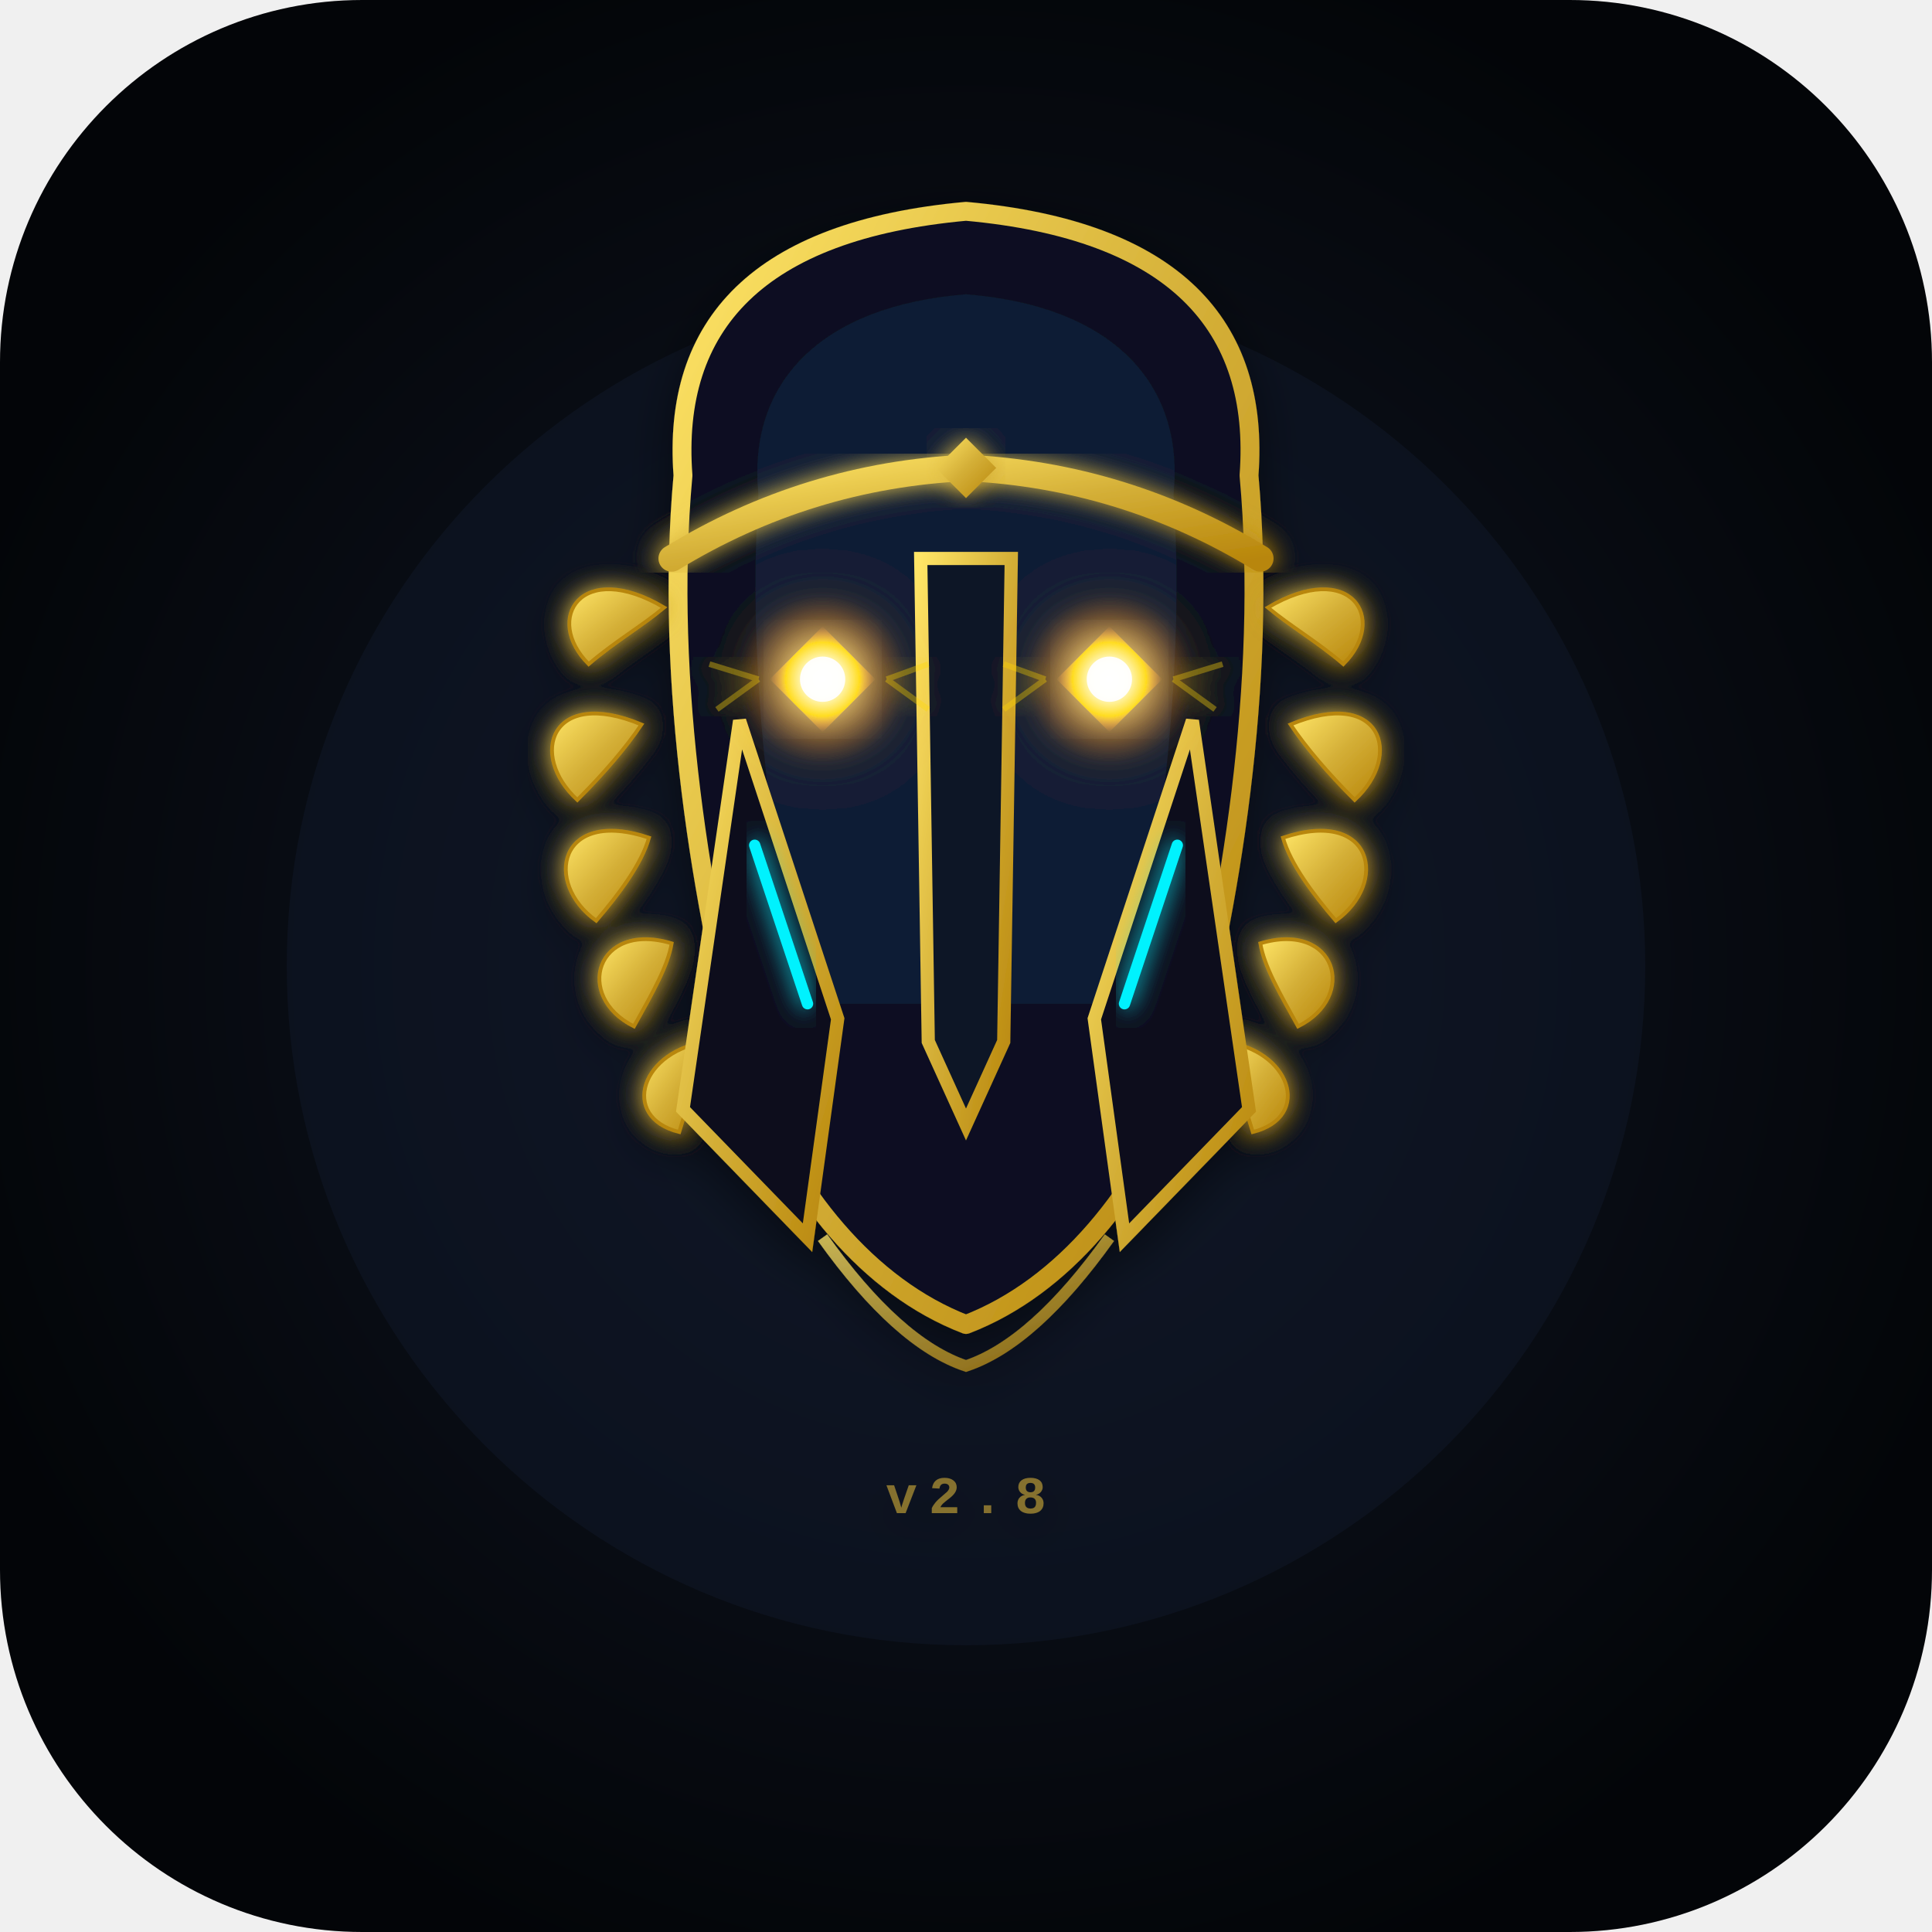
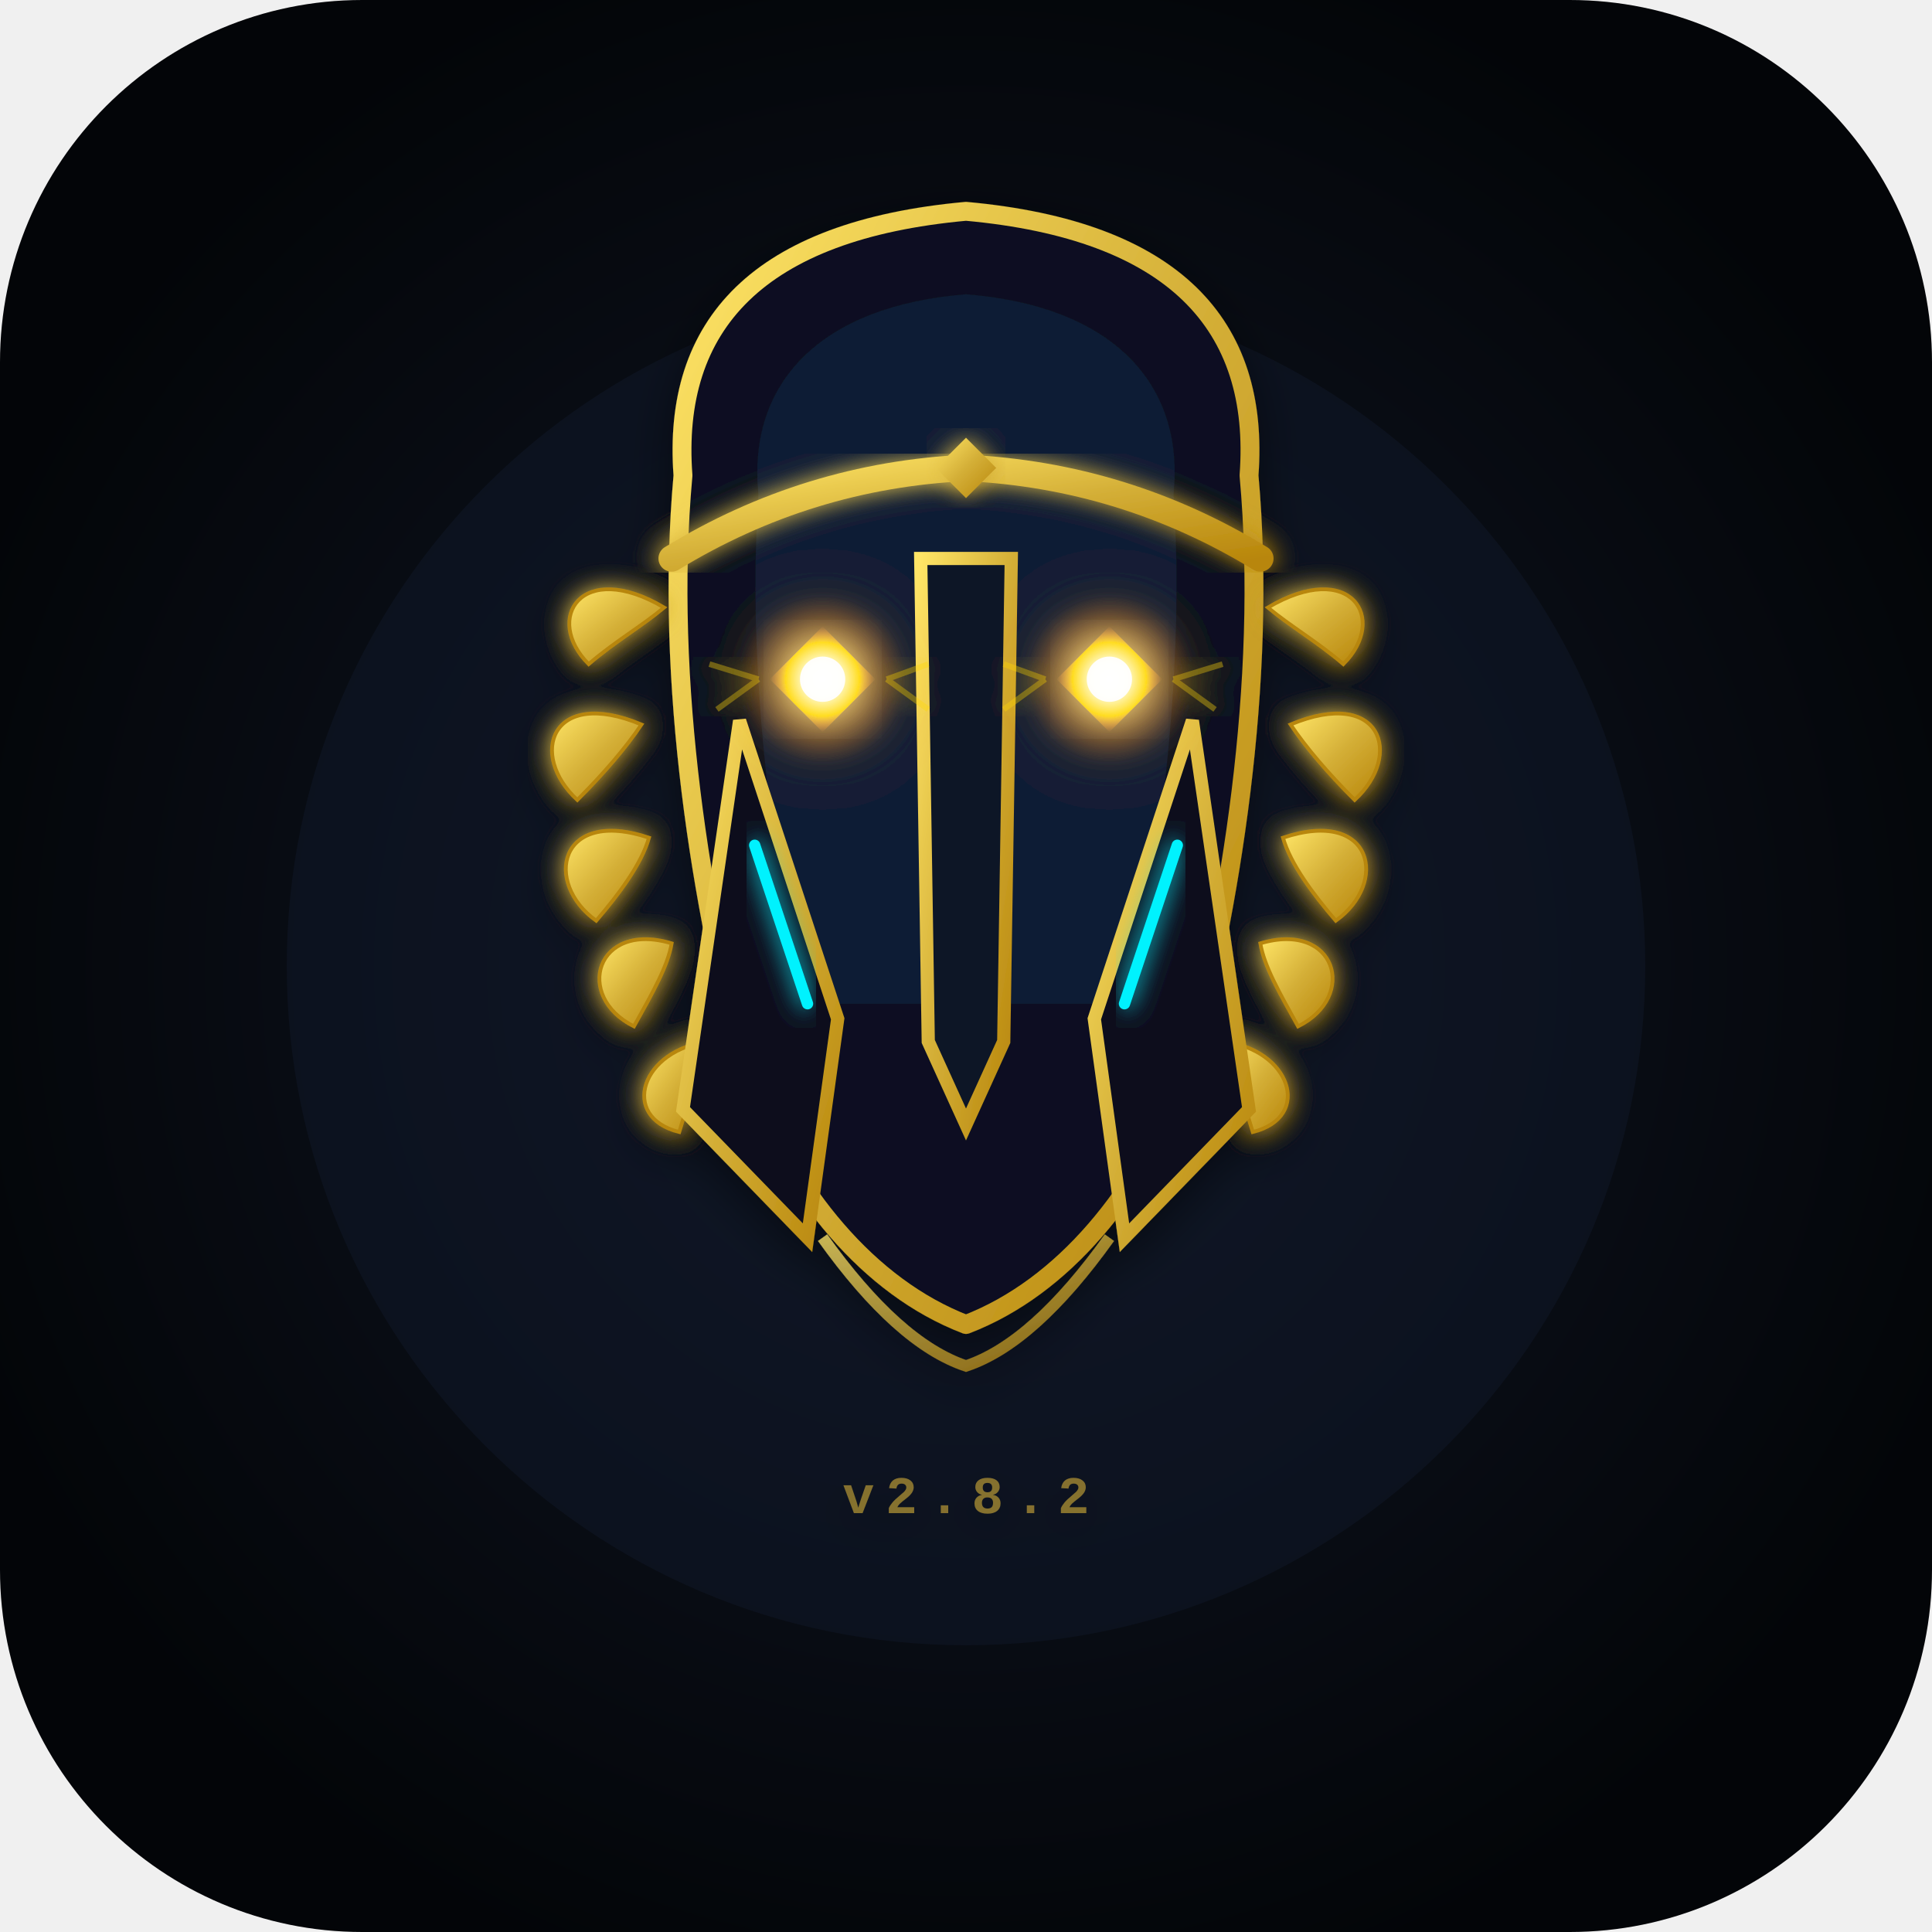
<svg xmlns="http://www.w3.org/2000/svg" viewBox="0 0 512 512" width="512" height="512">
  <defs>
    <linearGradient id="gold" x1="0%" y1="0%" x2="100%" y2="100%">
      <stop offset="0%" stop-color="#ffe566" />
      <stop offset="50%" stop-color="#d4af37" />
      <stop offset="100%" stop-color="#b8860b" />
    </linearGradient>
    <radialGradient id="divine-eye" cx="50%" cy="50%" r="50%">
      <stop offset="0%" stop-color="#ffffff" />
      <stop offset="30%" stop-color="#fffacd" />
      <stop offset="70%" stop-color="#ffd700" />
      <stop offset="100%" stop-color="#ff8c00" stop-opacity="0" />
    </radialGradient>
    <radialGradient id="eye-halo" cx="50%" cy="50%" r="50%">
      <stop offset="0%" stop-color="#ffd700" stop-opacity="0.8" />
      <stop offset="50%" stop-color="#ff8c00" stop-opacity="0.3" />
      <stop offset="100%" stop-color="#ff4500" stop-opacity="0" />
    </radialGradient>
    <radialGradient id="bg" cx="50%" cy="50%" r="55%">
      <stop offset="0%" stop-color="#111827" />
      <stop offset="100%" stop-color="#030508" />
    </radialGradient>
    <filter id="ink-glow" x="-15%" y="-15%" width="130%" height="130%">
      <feGaussianBlur stdDeviation="3" result="blur" />
      <feMerge>
        <feMergeNode in="blur" />
        <feMergeNode in="SourceGraphic" />
      </feMerge>
    </filter>
    <filter id="eye-glow" x="-80%" y="-80%" width="260%" height="260%">
      <feGaussianBlur stdDeviation="8" result="blur" />
      <feMerge>
        <feMergeNode in="blur" />
        <feMergeNode in="SourceGraphic" />
      </feMerge>
    </filter>
    <filter id="shadow">
      <feDropShadow dx="0" dy="4" stdDeviation="6" flood-color="#000" flood-opacity="0.5" />
    </filter>
  </defs>
  <rect width="512" height="512" rx="96" fill="url(#bg)" />
  <ellipse cx="256" cy="256" rx="180" ry="180" fill="#0f172a" opacity="0.5" />
  <g transform="translate(256, 256)" filter="url(#shadow)">
    <path d="       M-75,-130       C-78,-170 -55,-195 0,-200       C55,-195 78,-170 75,-130       C80,-75 70,-15 58,30       C46,60 26,85 0,95       C-26,85 -46,60 -58,30       C-70,-15 -80,-75 -75,-130 Z     " fill="#0b1120" stroke="url(#gold)" stroke-width="5" stroke-linejoin="round" />
    <path d="       M-55,-125       C-58,-155 -38,-175 0,-178       C38,-175 58,-155 55,-125       C58,-80 52,-35 44,10       L-44,10       C-52,-35 -58,-80 -55,-125 Z     " fill="#111d35" stroke="none" />
    <path d="       M-78,-108       Q-42,-130 0,-132       Q42,-130 78,-108     " fill="none" stroke="url(#gold)" stroke-width="7" stroke-linecap="round" filter="url(#ink-glow)" />
    <path d="M0,-140 L8,-132 L0,-124 L-8,-132 Z" fill="url(#gold)" filter="url(#ink-glow)" />
    <g fill="url(#gold)" stroke="#b8860b" stroke-width="1" filter="url(#ink-glow)">
      <path d="M-80,-95 C-102,-108 -112,-92 -100,-80 C-93,-86 -86,-90 -80,-95 Z" />
      <path d="M-86,-64 C-110,-74 -116,-56 -103,-44 C-96,-51 -90,-58 -86,-64 Z" />
      <path d="M-84,-34 C-108,-42 -112,-22 -98,-12 C-92,-19 -86,-27 -84,-34 Z" />
      <path d="M-78,-6 C-98,-12 -104,8 -88,16 C-83,7 -79,0 -78,-6 Z" />
      <path d="M-68,20 C-86,22 -92,40 -76,44 C-73,34 -70,26 -68,20 Z" />
    </g>
    <g fill="url(#gold)" stroke="#b8860b" stroke-width="1" filter="url(#ink-glow)">
      <path d="M80,-95 C102,-108 112,-92 100,-80 C93,-86 86,-90 80,-95 Z" />
      <path d="M86,-64 C110,-74 116,-56 103,-44 C96,-51 90,-58 86,-64 Z" />
      <path d="M84,-34 C108,-42 112,-22 98,-12 C92,-19 86,-27 84,-34 Z" />
      <path d="M78,-6 C98,-12 104,8 88,16 C83,7 79,0 78,-6 Z" />
      <path d="M68,20 C86,22 92,40 76,44 C73,34 70,26 68,20 Z" />
    </g>
    <path d="       M-12,-108 L12,-108 L10,20 L0,42 L-10,20 Z     " fill="#0d1528" stroke="url(#gold)" stroke-width="3.5" />
    <line x1="0" y1="-108" x2="0" y2="42" stroke="url(#gold)" stroke-width="1.5" />
    <path d="M-60,-65 L-75,38 L-42,72 L-34,14 Z" fill="#0a0f1e" stroke="url(#gold)" stroke-width="3.5" />
    <path d="M60,-65 L75,38 L42,72 L34,14 Z" fill="#0a0f1e" stroke="url(#gold)" stroke-width="3.5" />
    <path d="M-56,-32 L-42,10" stroke="#00f2fe" stroke-width="3" stroke-linecap="round" filter="url(#ink-glow)" />
    <path d="M56,-32 L42,10" stroke="#00f2fe" stroke-width="3" stroke-linecap="round" filter="url(#ink-glow)" />
    <circle cx="-38" cy="-76" r="22" fill="url(#eye-halo)" filter="url(#eye-glow)" />
    <circle cx="38" cy="-76" r="22" fill="url(#eye-halo)" filter="url(#eye-glow)" />
    <path d="M-52,-76 L-38,-90 L-24,-76 L-38,-62 Z" fill="url(#divine-eye)" filter="url(#eye-glow)" />
    <path d="M24,-76 L38,-90 L52,-76 L38,-62 Z" fill="url(#divine-eye)" filter="url(#eye-glow)" />
    <circle cx="-38" cy="-76" r="6" fill="#ffffff" opacity="0.95" filter="url(#eye-glow)" />
    <circle cx="38" cy="-76" r="6" fill="#ffffff" opacity="0.95" filter="url(#eye-glow)" />
    <g stroke="#ffd700" stroke-width="1.5" opacity="0.4" filter="url(#ink-glow)">
      <line x1="-55" y1="-76" x2="-68" y2="-80" />
      <line x1="-55" y1="-76" x2="-66" y2="-68" />
      <line x1="-21" y1="-76" x2="-10" y2="-80" />
      <line x1="-21" y1="-76" x2="-10" y2="-68" />
      <line x1="55" y1="-76" x2="68" y2="-80" />
      <line x1="55" y1="-76" x2="66" y2="-68" />
      <line x1="21" y1="-76" x2="10" y2="-80" />
      <line x1="21" y1="-76" x2="10" y2="-68" />
    </g>
    <path d="M-38,72 Q-18,100 0,106 Q18,100 38,72" fill="none" stroke="url(#gold)" stroke-width="3" opacity="0.7" />
    <text x="0" y="145" font-family="'Fira Code', Monaco, Consolas, 'Courier New', monospace" font-weight="700" font-size="14" fill="#d4af37" letter-spacing="3" text-anchor="middle" opacity="0.6">
-       v2.8
+       v2.8.2
    </text>
  </g>
</svg>
